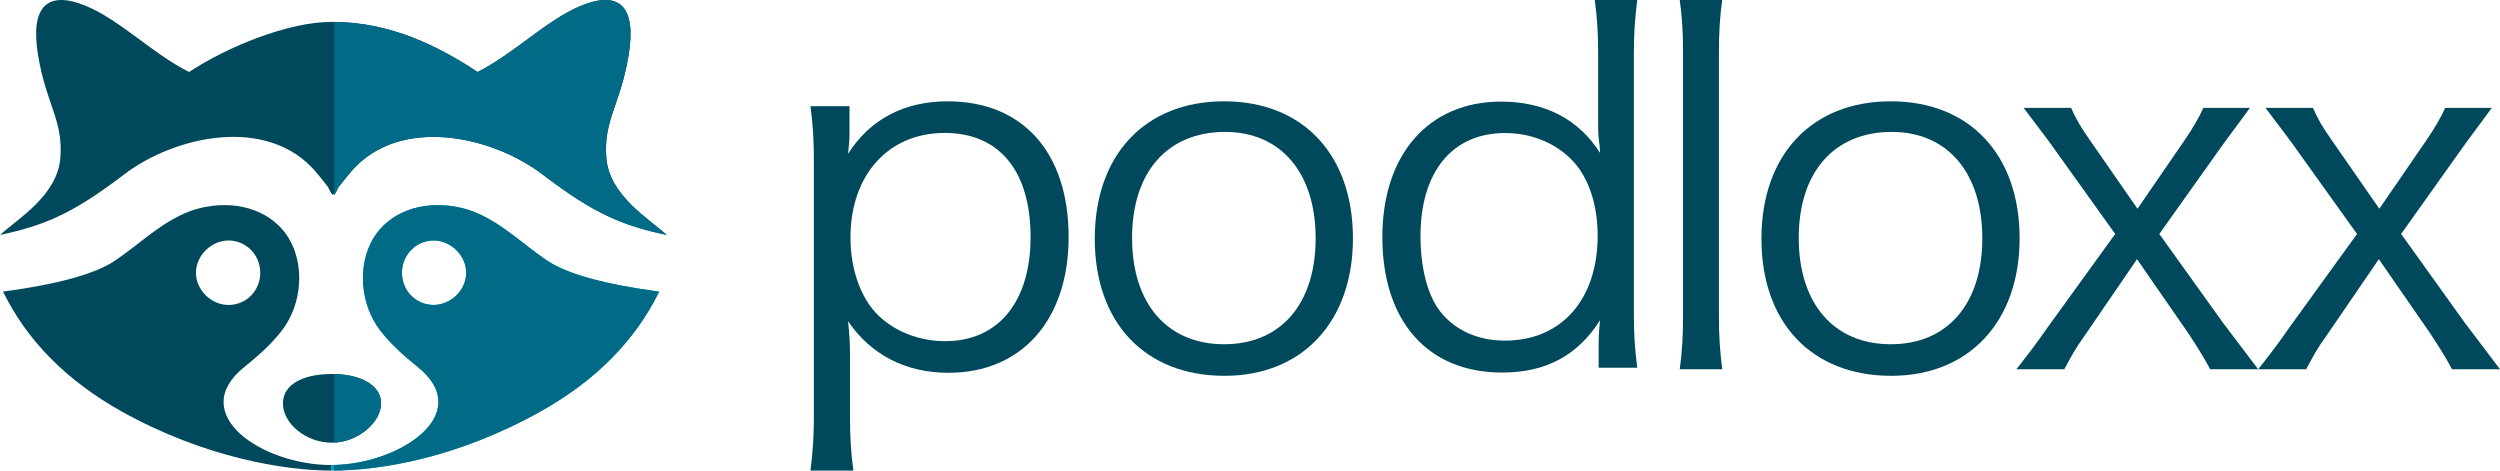
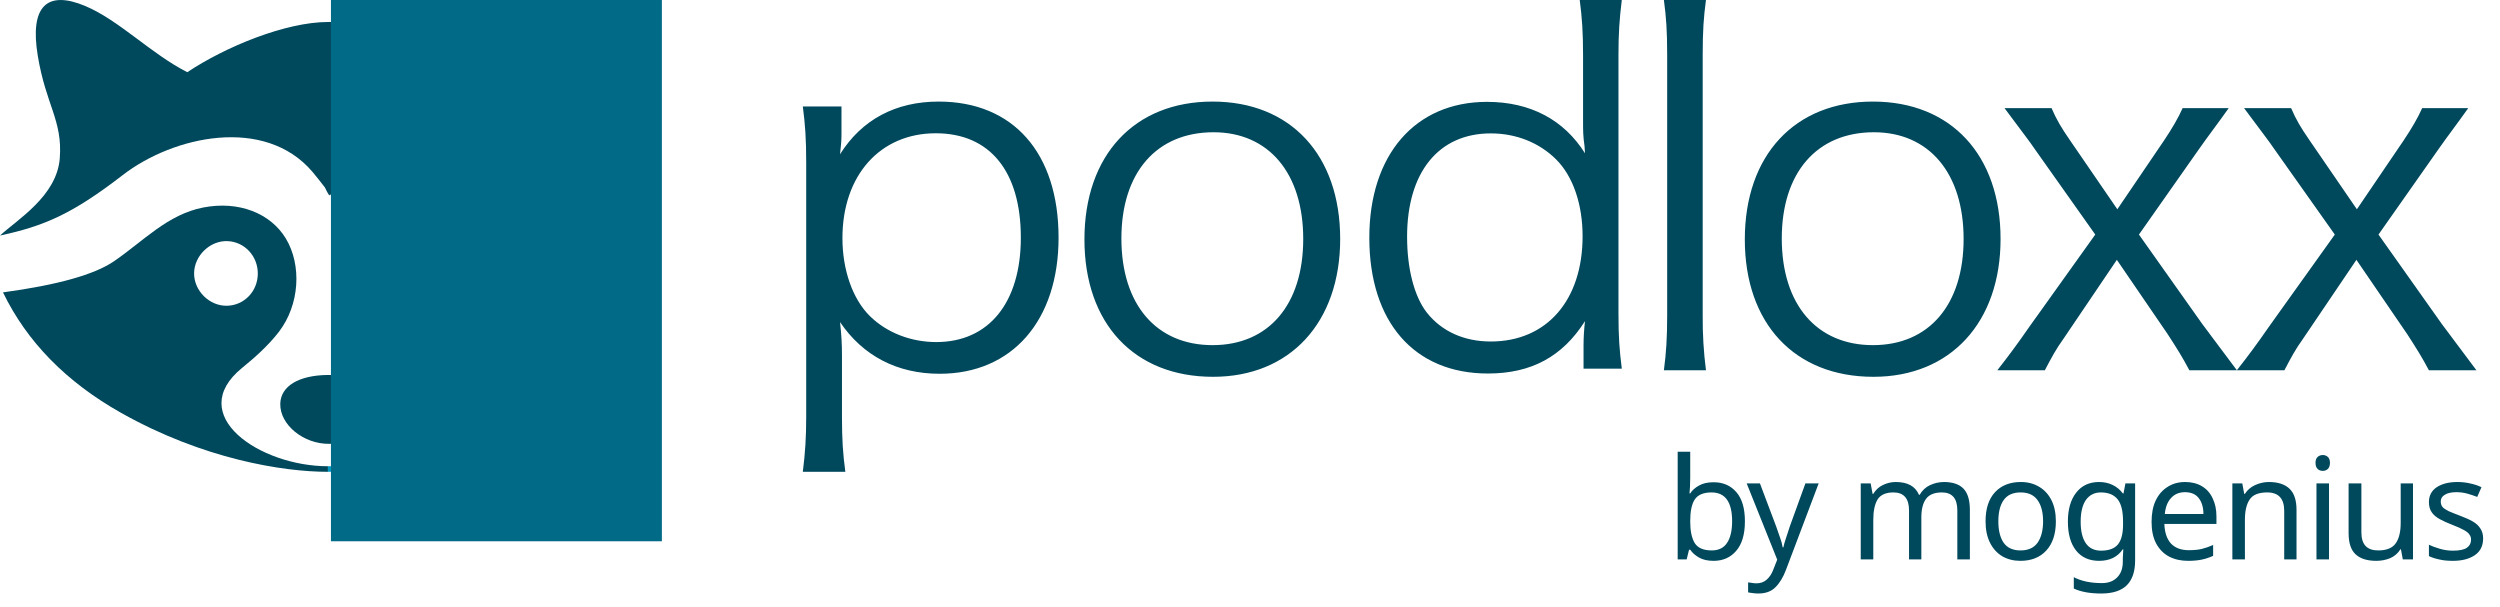
- <svg xmlns="http://www.w3.org/2000/svg" width="765" height="144" viewBox="0 0 765 144">
-   <defs>
-     <clipPath id="54db780cca">
-       <path d="M3510 0v1149H0V0h3510z" />
-     </clipPath>
-     <clipPath id="0d8c0bl5db">
-       <path d="M192.338 16.986c-2.533 15.188-7.705 19.721-6.805 31.316.9 11.594 13.226 18.758 18.467 23.587-13.621-2.887-22.32-6.56-37.933-18.474-15.613-11.914-43.856-18.083-58.6-.953-1.362 1.583-2.646 3.231-4.001 4.963-.408.935-.801 1.69-1.168 2.238l-.298-.376-.298.376c-.395-.59-.848-1.422-1.337-2.455-1.293-1.652-2.527-3.23-3.832-4.746-14.744-17.13-42.987-10.961-58.6.953C22.32 65.33 13.621 69.002 0 71.89c5.241-4.829 17.566-11.993 18.467-23.587.9-11.595-4.272-16.128-6.805-31.316C9.128 1.798 14.572-3.026 26.27 1.798c10.483 4.324 20.404 14.63 31.592 20.23 11.776-7.766 30.337-15.31 43.51-15.324l.33-.007c17.865 0 32.65 7.558 44.436 15.331 11.188-5.6 21.109-15.906 31.592-20.23 11.698-4.824 17.142 0 14.608 15.188z" />
-     </clipPath>
-     <clipPath id="mksslil6cc">
-       <path d="M30.032 8.927c.017 6.043-7.299 12.002-14.85 12.097C7.184 21.124-.17 15.178.003 8.752.148 3.403 5.722.086 14.706.002c9.14-.086 15.31 3.508 15.326 8.925z" />
-     </clipPath>
-     <clipPath id="vp7zlxjiad">
-       <path d="M87.37 10.02c4.954 8.08 4.332 20.22-2.171 28.54-3.203 4.097-7.2 7.643-11.311 10.945-17.95 14.418 5.442 30.034 26.503 30.034v1.703c-13.9 0-38.565-3.887-63.92-18C19.568 53.831 7.411 41.577 0 26.48c16.833-2.258 28.264-5.424 34.292-9.5 1.842-1.245 3.62-2.576 5.376-3.923l.956-.736.238-.184 1.19-.92.953-.734c5.713-4.388 11.487-8.488 18.82-9.905 11.001-2.125 20.82 1.738 25.544 9.443zM59.04 20.623c-.053 5.368 4.752 10.06 10.175 9.936 5.31-.122 9.467-4.399 9.498-9.773.032-5.375-4.062-9.734-9.342-9.951-5.378-.22-10.277 4.421-10.33 9.788z" />
-     </clipPath>
-     <clipPath id="edhognhbee">
-       <path d="M87.37 10.02c4.954 8.08 4.332 20.22-2.171 28.54-3.203 4.097-7.2 7.643-11.311 10.945-17.95 14.418 5.765 30.034 26.503 30.034v1.703c-15.192 0-38.565-3.887-63.92-18C19.568 53.831 7.411 41.577 0 26.48c16.833-2.258 28.264-5.424 34.292-9.5 1.842-1.245 3.62-2.576 5.376-3.923l.956-.736.238-.184 1.19-.92.953-.734c5.713-4.388 11.487-8.488 18.82-9.905 11.001-2.125 20.82 1.738 25.544 9.443zM59.04 20.623c-.053 5.368 4.752 10.06 10.175 9.936 5.31-.122 9.467-4.399 9.498-9.773.032-5.375-4.062-9.734-9.342-9.951-5.378-.22-10.277 4.421-10.33 9.788z" />
-     </clipPath>
-     <clipPath id="y51u13kbuf">
-       <path d="M139.877 63.336c7.334 1.417 13.108 5.517 18.821 9.905l.952.734.953.736.477.368.955.736c1.756 1.348 3.534 2.678 5.376 3.923 6.028 4.076 17.459 7.242 34.292 9.5-7.41 15.098-19.568 27.352-36.471 36.762-25.355 14.114-48.728 18-63.92 18-13.9 0-38.565-3.886-63.92-18C20.49 116.59 8.332 104.336.921 89.238c16.834-2.258 28.264-5.424 34.292-9.5 1.842-1.245 3.62-2.575 5.376-3.923l1.194-.92 1.19-.92.953-.734c5.713-4.388 11.487-8.488 18.82-9.905 11.001-2.124 20.82 1.738 25.544 9.443 4.955 8.08 4.333 20.22-2.17 28.54-3.203 4.096-7.2 7.642-11.311 10.944-17.95 14.418 5.442 30.034 26.503 30.034l.623-.004c20.585-.308 43.651-15.756 25.88-30.03-4.11-3.302-8.108-6.848-11.31-10.945C110 93 109.378 80.858 114.333 72.78c4.725-7.705 14.543-11.567 25.543-9.443zm-23.27 60.033c.018 6.042-7.298 12.002-14.85 12.096-7.997.1-15.353-5.846-15.178-12.271.145-5.35 5.718-8.667 14.703-8.75 9.14-.086 15.31 3.507 15.326 8.925zM59.963 83.38c-.053 5.369 4.752 10.061 10.175 9.936 5.31-.121 9.467-4.398 9.498-9.772.032-5.375-4.062-9.735-9.342-9.952-5.378-.22-10.277 4.421-10.33 9.788zm72.638-9.795-.269.007c-5.28.217-9.374 4.577-9.342 9.952.032 5.374 4.188 9.65 9.499 9.772 5.422.125 10.227-4.567 10.174-9.936-.052-5.188-4.631-9.698-9.795-9.794h-.267zm59.738-56.6c-2.533 15.189-7.705 19.722-6.805 31.317.9 11.594 13.226 18.758 18.467 23.587-13.621-2.887-22.32-6.56-37.933-18.474-15.613-11.914-43.856-18.083-58.6-.953-1.362 1.583-2.646 3.231-4.001 4.963-.408.935-.801 1.69-1.168 2.238l-.298-.376-.298.376c-.395-.59-.848-1.422-1.337-2.455-1.293-1.652-2.527-3.23-3.832-4.746-14.744-17.13-42.987-10.961-58.6.953C22.32 65.33 13.621 69.002 0 71.89c5.241-4.829 17.566-11.993 18.467-23.587.9-11.595-4.272-16.128-6.805-31.316C9.128 1.798 14.572-3.026 26.27 1.798c10.483 4.324 20.404 14.63 31.592 20.23 11.776-7.766 30.337-15.31 43.51-15.324l.33-.007c17.865 0 32.65 7.558 44.436 15.331 11.188-5.6 21.109-15.906 31.592-20.23 11.698-4.824 17.142 0 14.608 15.188z" />
-     </clipPath>
-     <clipPath id="5q2yl01m8g">
-       <path d="M102.233 0v212.27H0V0h102.233z" />
-     </clipPath>
-     <clipPath id="u283xjfkeh">
-       <path d="M41.964 0C64.962 0 79 15.632 79 41.538c0 25.31-14.336 41.537-36.737 41.537-13.142 0-23.745-5.508-30.764-15.781.448 4.168.597 6.402.597 10.421v18.462c0 6.997.3 11.314 1.046 16.823H0c.747-5.806 1.045-10.57 1.045-16.675V18.61C1.045 11.464.747 7.146 0 1.489h11.947v8.486c0 1.935-.15 3.573-.448 6.104C18.22 5.51 28.673 0 41.964 0zm-.896 9.677c-17.174 0-28.822 12.804-28.822 32.01 0 9.677 3.136 18.61 8.512 23.82 5.227 5.062 12.694 7.89 20.46 7.89 16.277 0 26.134-12.058 26.134-31.86 0-20.247-9.558-31.86-26.284-31.86z" />
-     </clipPath>
-     <clipPath id="03ehkl148i">
-       <path d="M39.574 0C63.734 0 79 16.354 79 41.926 79 67.349 63.585 84 39.722 84 15.415 84 0 67.795 0 42.074 0 16.354 15.415 0 39.574 0zm.297 9.366c-17.638 0-28.458 12.34-28.458 32.411 0 20.22 10.82 32.56 28.161 32.56 17.342 0 28.013-12.34 28.013-32.411S56.916 9.366 39.871 9.366z" />
-     </clipPath>
-     <clipPath id="xyo71k7ecj">
-       <path d="M78 0c-.739 5.922-1.034 10.216-1.034 16.73v78.764c0 7.402.295 11.251 1.034 17.025H66.182v-7.254c0-2.073.148-4.738.443-7.255C59.682 108.818 50.08 114 36.636 114 13.886 114 0 98.306 0 72.545 0 47.23 14.182 31.091 36.34 31.091c13.444 0 23.785 5.478 30.285 15.693l-.148-2.22c-.399-2.799-.438-4.158-.442-6.884V16.878C66.034 9.919 65.738 5.626 65 0zM37.523 40.714c-16.103 0-25.853 11.844-25.853 31.535 0 9.772 2.216 18.21 6.057 23.096 4.58 5.774 11.523 8.884 19.796 8.884 17.284 0 28.363-12.585 28.363-32.128 0-9.771-2.954-18.358-8.272-23.54-5.17-5.034-12.262-7.847-20.091-7.847z" />
-     </clipPath>
-     <clipPath id="n4ycf3msxk">
-       <path d="M13 0c-.722 5.353-1.011 9.367-1.011 16.801v79.546c0 6.691.289 10.706 1.011 16.653H0c.722-5.353 1.011-9.962 1.011-16.653V16.653C1.011 9.367.722 5.353 0 0z" />
-     </clipPath>
-     <clipPath id="67bcpyg2jl">
-       <path d="M39.574 0C63.734 0 79 16.354 79 41.926 79 67.349 63.585 84 39.722 84 15.415 84 0 67.795 0 42.074 0 16.354 15.415 0 39.574 0zm.297 9.366c-17.638 0-28.458 12.34-28.458 32.411 0 20.22 10.82 32.56 28.161 32.56 17.342 0 28.013-12.34 28.013-32.411S56.916 9.366 39.871 9.366z" />
-     </clipPath>
-     <clipPath id="ehcv9ozngm">
-       <path d="M16.758 0c1.482 3.414 2.965 5.937 5.783 9.944l14.533 20.928L51.46 9.944C53.98 6.234 55.908 2.968 57.242 0H71.48c-3.41 4.75-6.525 8.757-9.046 12.32L43.747 38.59 63.323 65.9l.223.29.085.11.616.805.088.115C65.392 68.606 67.128 70.904 74 80H59.319c-2.077-3.859-3.56-6.234-6.674-10.983l-15.72-22.709-16.46 24.045c-2.373 3.265-3.56 5.491-5.784 9.647H0c2.373-2.968 6.377-8.163 9.64-12.913L30.252 38.59l-19.13-26.716c-.05-.074-.1-.149-.153-.225l-.08-.116C9.997 10.238 8.479 8.299 2.225 0z" />
-     </clipPath>
-     <clipPath id="gf7kmya6sn">
-       <path d="M16.758 0c1.482 3.414 2.965 5.937 5.783 9.944l14.533 20.928L51.46 9.944C53.98 6.234 55.908 2.968 57.242 0H71.48c-3.41 4.75-6.525 8.757-9.046 12.32L43.747 38.59 63.323 65.9l.223.29.085.11.616.805.088.115C65.392 68.606 67.128 70.904 74 80H59.319c-2.077-3.859-3.56-6.234-6.674-10.983l-15.72-22.709-16.46 24.045c-2.373 3.265-3.56 5.491-5.784 9.647H0c2.373-2.968 6.377-8.163 9.64-12.913L30.252 38.59l-19.13-26.716c-.05-.074-.1-.149-.153-.225l-.08-.116C9.997 10.238 8.479 8.299 2.225 0z" />
-     </clipPath>
-   </defs>
-   <g clip-path="url(#54db780cca)" transform="translate(-269 -732)">
-     <g clip-path="url(#0d8c0bl5db)" transform="translate(269 732)">
-       <path fill="#00495C" d="M0 0h204v71.89H0V0z" />
+ <svg xmlns="http://www.w3.org/2000/svg" width="165" height="40" viewBox="0 0 165 40">
+   <g fill="none" fill-rule="evenodd">
+     <path d="M37.972.389c2.5-1.043 3.663 0 3.121 3.284-.54 3.285-1.646 4.265-1.454 6.772.193 2.507 2.826 4.057 3.946 5.101-2.91-.624-4.769-1.419-8.105-3.995-3.335-2.576-9.37-3.91-12.52-.206-.29.342-.565.7-.855 1.074-.087.203-.17.365-.249.483l-.064-.082-.063.082a4.263 4.263 0 0 1-.284-.527c-.278-.36-.542-.702-.82-1.03-3.15-3.705-9.185-2.37-12.52.206C4.769 14.127 2.91 14.921 0 15.546c1.12-1.044 3.753-2.594 3.945-5.1.193-2.508-.912-3.488-1.453-6.773C1.95.39 3.113-.654 5.612.39c2.24.935 4.36 3.164 6.75 4.375 2.519-1.681 6.489-3.314 9.304-3.314h.015l.048-.002c3.675 0 6.74 1.516 9.211 3.13l.283.186c2.39-1.211 4.51-3.44 6.75-4.375zM21.639 24.748c1.953-.018 3.271.759 3.274 1.93.004 1.307-1.559 2.596-3.172 2.616-1.71.022-3.28-1.264-3.243-2.654.03-1.156 1.221-1.874 3.141-1.892" fill="#00495D" />
+     <path d="M18.863 15.738c1.059 1.748.926 4.373-.463 6.172-.685.886-1.539 1.653-2.417 2.367-3.835 3.118 1.163 6.495 5.662 6.495v.368c-2.97 0-8.239-.84-13.656-3.893-3.612-2.035-6.209-4.684-7.792-7.95 3.596-.488 6.038-1.172 7.326-2.054 1.932-1.322 3.533-3.087 5.883-3.547 2.35-.459 4.448.376 5.457 2.042zm-3.845.176c-1.149-.048-2.196.956-2.207 2.117-.011 1.16 1.015 2.176 2.174 2.149 1.134-.027 2.022-.952 2.03-2.114.006-1.162-.869-2.105-1.997-2.152z" fill="#00495D" />
+     <path d="M24.428 15.738c-1.059 1.748-.926 4.373.463 6.172.685.886 1.539 1.653 2.417 2.367 3.835 3.118-1.232 6.495-5.663 6.495v.368c3.246 0 8.24-.84 13.657-3.893 3.611-2.035 6.209-4.684 7.792-7.95-3.596-.488-6.039-1.172-7.326-2.054-1.932-1.322-3.533-3.087-5.883-3.547-2.35-.459-4.448.376-5.457 2.042zm3.845.176c1.149-.048 2.195.956 2.207 2.117.011 1.16-1.015 2.176-2.174 2.149-1.134-.027-2.022-.952-2.03-2.114-.006-1.162.869-2.105 1.997-2.152z" fill="#009BC5" />
+     <path fill="#006A87" d="M21.842-10.179h21.842v45.903H21.842z" />
+     <g fill="#00495D" fill-rule="nonzero">
+       <path d="M55.793 31.14c-.16-1.191-.223-2.125-.223-3.638V23.51c0-.87-.032-1.353-.128-2.254 1.5 2.221 3.765 3.413 6.573 3.413 4.786 0 7.85-3.51 7.85-8.983 0-5.602-3-8.982-7.914-8.982-2.84 0-5.073 1.19-6.509 3.477.064-.548.096-.902.096-1.32V7.026h-2.552c.16 1.223.223 2.157.223 3.702v16.806c0 1.32-.064 2.35-.223 3.606h2.807zm5.999-8.564c-1.66 0-3.255-.612-4.371-1.706-1.149-1.127-1.82-3.059-1.82-5.152 0-4.153 2.49-6.922 6.159-6.922 3.573 0 5.615 2.512 5.615 6.89 0 4.282-2.105 6.89-5.583 6.89zM80.06 24.869c5.098 0 8.392-3.601 8.392-9.099 0-5.53-3.262-9.066-8.424-9.066-5.161 0-8.455 3.536-8.455 9.098 0 5.562 3.294 9.067 8.487 9.067zm.032-16.14c3.641 0 5.921 2.7 5.921 7.041 0 4.34-2.28 7.009-5.985 7.009-3.705 0-6.016-2.669-6.016-7.041 0-4.34 2.311-7.009 6.08-7.009zM104.514 24.332h2.525c-.157-1.248-.22-2.08-.22-3.682V3.618c0-1.409.063-2.337.22-3.618h-2.777c.158 1.217.22 2.145.22 3.65v4.29c0 .736 0 1.024.096 1.697l.031.48c-1.389-2.209-3.598-3.394-6.47-3.394-4.734 0-7.764 3.49-7.764 8.965 0 5.57 2.966 8.964 7.827 8.964 2.872 0 4.924-1.12 6.407-3.457-.063.544-.095 1.12-.095 1.568v1.57zM98.391 8.804c1.673 0 3.188.609 4.293 1.697 1.136 1.12 1.767 2.978 1.767 5.09 0 4.227-2.367 6.948-6.06 6.948-1.767 0-3.25-.672-4.229-1.92-.82-1.057-1.294-2.882-1.294-4.995 0-4.258 2.083-6.82 5.523-6.82zM109.817 0c.154 1.158.216 2.026.216 3.601v17.234c0 1.447-.062 2.444-.216 3.601h2.777a26.513 26.513 0 0 1-.216-3.601V3.633c0-1.607.062-2.475.216-3.633h-2.777zM123.645 24.869c5.098 0 8.392-3.601 8.392-9.099 0-5.53-3.262-9.066-8.424-9.066-5.161 0-8.455 3.536-8.455 9.098 0 5.562 3.294 9.067 8.487 9.067zm.032-16.14c3.641 0 5.921 2.7 5.921 7.041 0 4.34-2.28 7.009-5.985 7.009-3.705 0-6.016-2.669-6.016-7.041 0-4.34 2.311-7.009 6.08-7.009z" />
+       <path d="M147.633 24.436c-1.964-2.632-1.964-2.632-2.281-3.049l-4.182-5.906 3.992-5.68c.539-.771 1.204-1.638 1.933-2.665h-3.042c-.285.642-.697 1.348-1.236 2.15l-3.073 4.526-3.105-4.525c-.602-.867-.919-1.413-1.236-2.15h-3.105c1.458 1.957 1.711 2.278 1.901 2.567l4.088 5.777-4.405 6.163a52.64 52.64 0 0 1-2.059 2.792h3.137c.475-.899.728-1.38 1.235-2.086l3.517-5.2 3.359 4.911c.665 1.027.982 1.54 1.426 2.375h3.136z" />
+       <path d="M163.443 24.436c-1.964-2.632-1.964-2.632-2.28-3.049l-4.183-5.906 3.992-5.68c.539-.771 1.204-1.638 1.933-2.665h-3.042c-.285.642-.697 1.348-1.235 2.15l-3.074 4.526-3.105-4.525c-.602-.867-.919-1.413-1.235-2.15h-3.105c1.457 1.957 1.71 2.278 1.9 2.567l4.088 5.777-4.404 6.163a52.64 52.64 0 0 1-2.06 2.792h3.137c.475-.899.729-1.38 1.236-2.086l3.517-5.2 3.358 4.911c.665 1.027.982 1.54 1.426 2.375h3.136z" />
    </g>
-     <g clip-path="url(#mksslil6cc)" transform="translate(355.576 846.442)">
-       <path fill="#00495C" d="M0 0h30.032v21.025H0V0z" />
-     </g>
-     <g clip-path="url(#vp7zlxjiad)" transform="translate(269.921 794.758)">
-       <path fill="#00495C" d="M0 0h100.391v81.242H0V0z" />
-     </g>
-     <g clip-path="url(#edhognhbee)" transform="matrix(-1 0 0 1 470.703 794.758)">
-       <path fill="#009BC5" d="M0 0h100.391v81.242H0V0z" />
-     </g>
-     <g clip-path="url(#y51u13kbuf)" transform="translate(269 732)">
-       <g clip-path="url(#5q2yl01m8g)" transform="translate(102.233 -47.069)">
-         <path fill="#006A87" d="M0 47.069h101.767v144H0v-144z" />
-       </g>
-     </g>
-     <g>
-       <g clip-path="url(#u283xjfkeh)" transform="translate(517 763)">
-         <path fill="#00495C" d="M0 0h79v113H0V0z" />
-       </g>
-       <g clip-path="url(#03ehkl148i)" transform="translate(604 763)">
-         <path fill="#00495C" d="M0 0h79v84H0V0z" />
-       </g>
-       <g clip-path="url(#xyo71k7ecj)" transform="translate(692 732)">
-         <path fill="#00495C" d="M0 0h78v114H0V0z" />
-       </g>
-       <g clip-path="url(#n4ycf3msxk)" transform="translate(783 732)">
-         <path fill="#00495C" d="M0 0h13v113H0V0z" />
-       </g>
-       <g clip-path="url(#67bcpyg2jl)" transform="translate(808 763)">
-         <path fill="#00495C" d="M0 0h79v84H0V0z" />
-       </g>
-       <g clip-path="url(#ehcv9ozngm)" transform="translate(886 765)">
-         <path fill="#00495C" d="M0 0h74v80H0V0z" />
-       </g>
-       <g clip-path="url(#gf7kmya6sn)" transform="translate(960 765)">
-         <path fill="#00495C" d="M0 0h74v80H0V0z" />
-       </g>
-     </g>
+     <text font-family="RobotoSlab-Regular, Roboto Slab" font-size="9.363" letter-spacing="-.234" fill="#00495D">
+       <tspan x="109.929" y="36.92">by mogenius</tspan>
+     </text>
  </g>
</svg>
